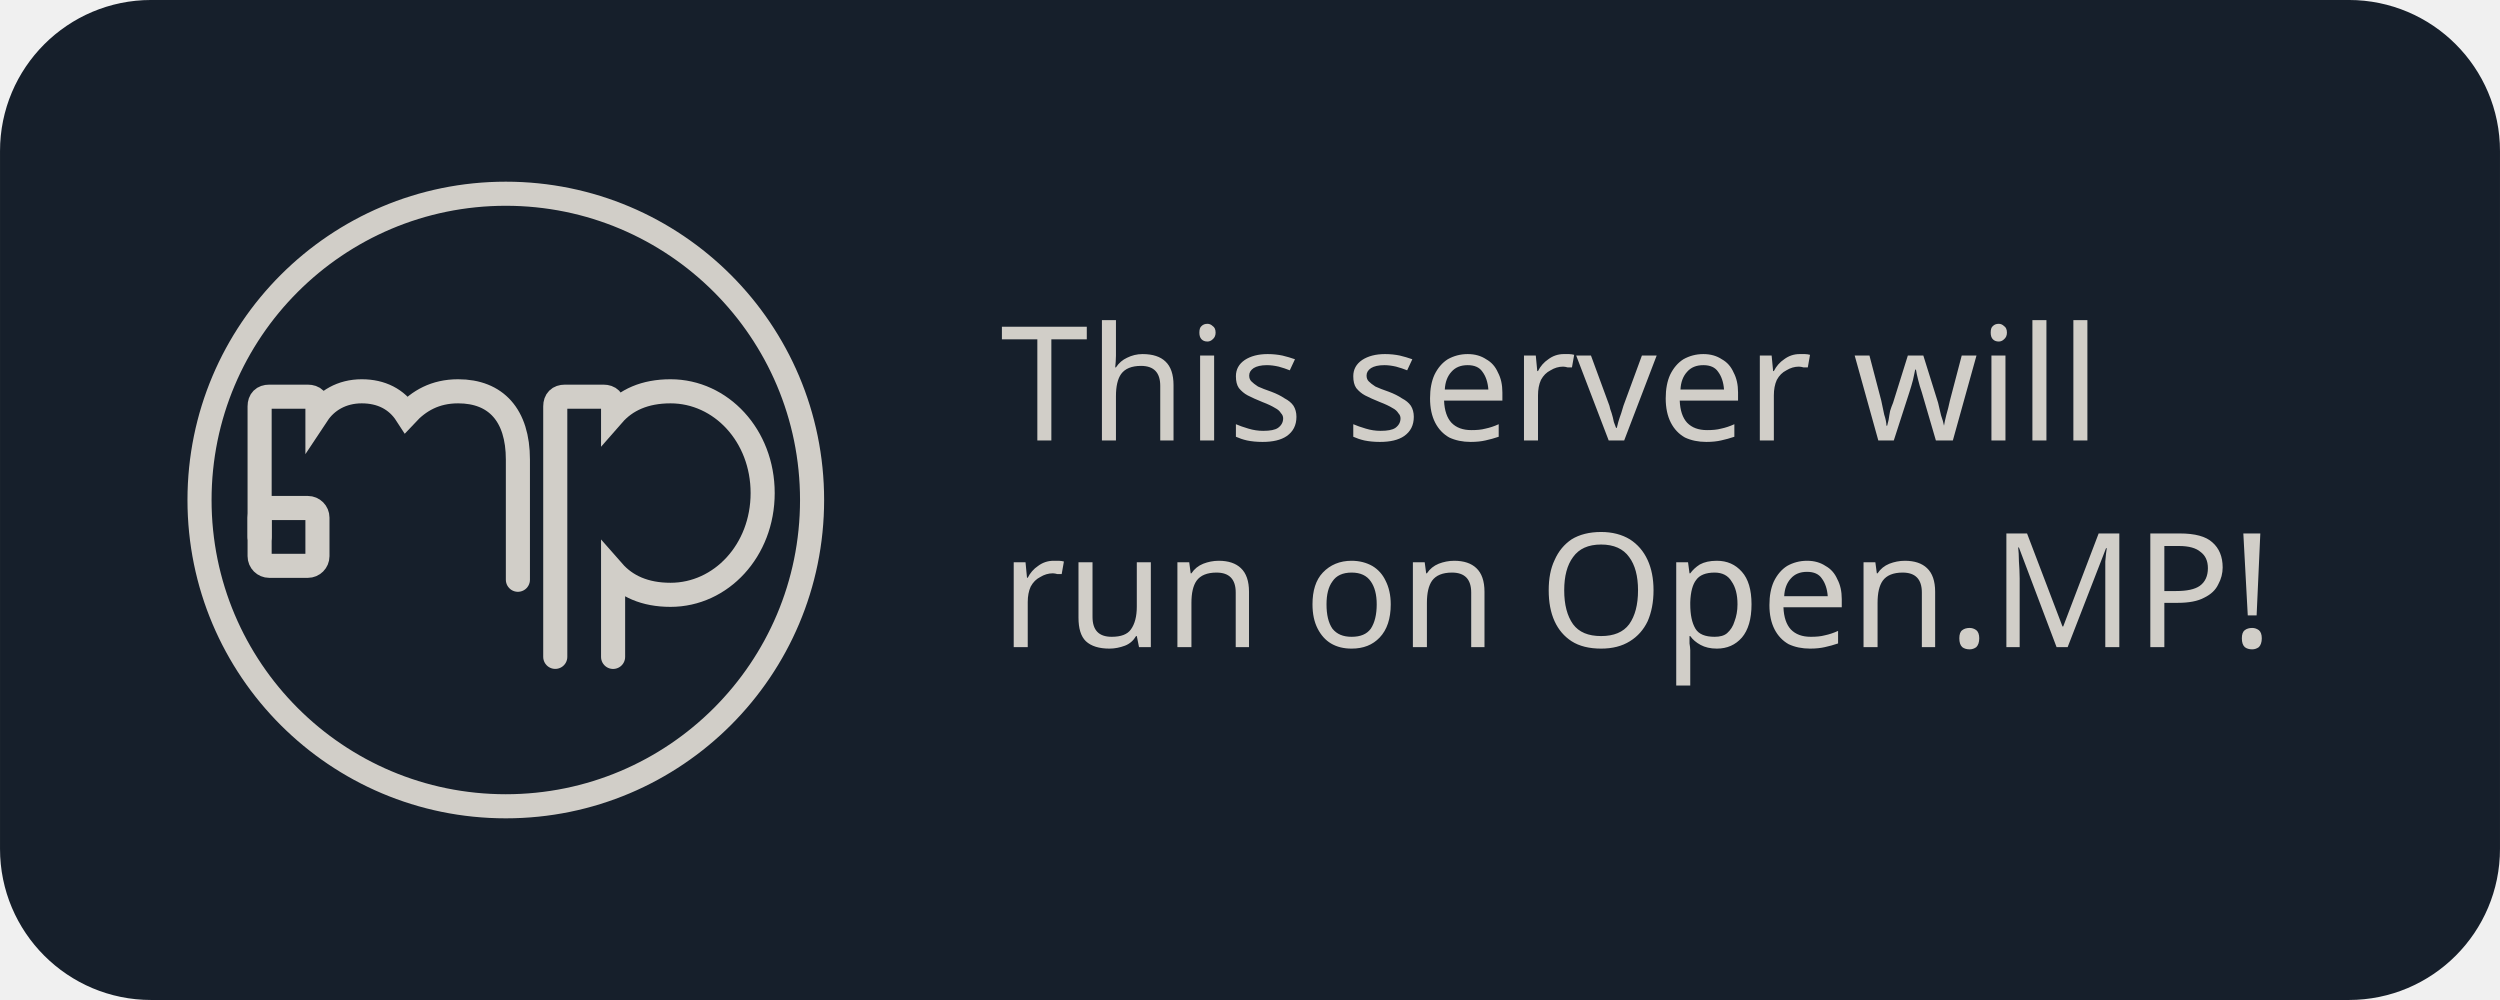
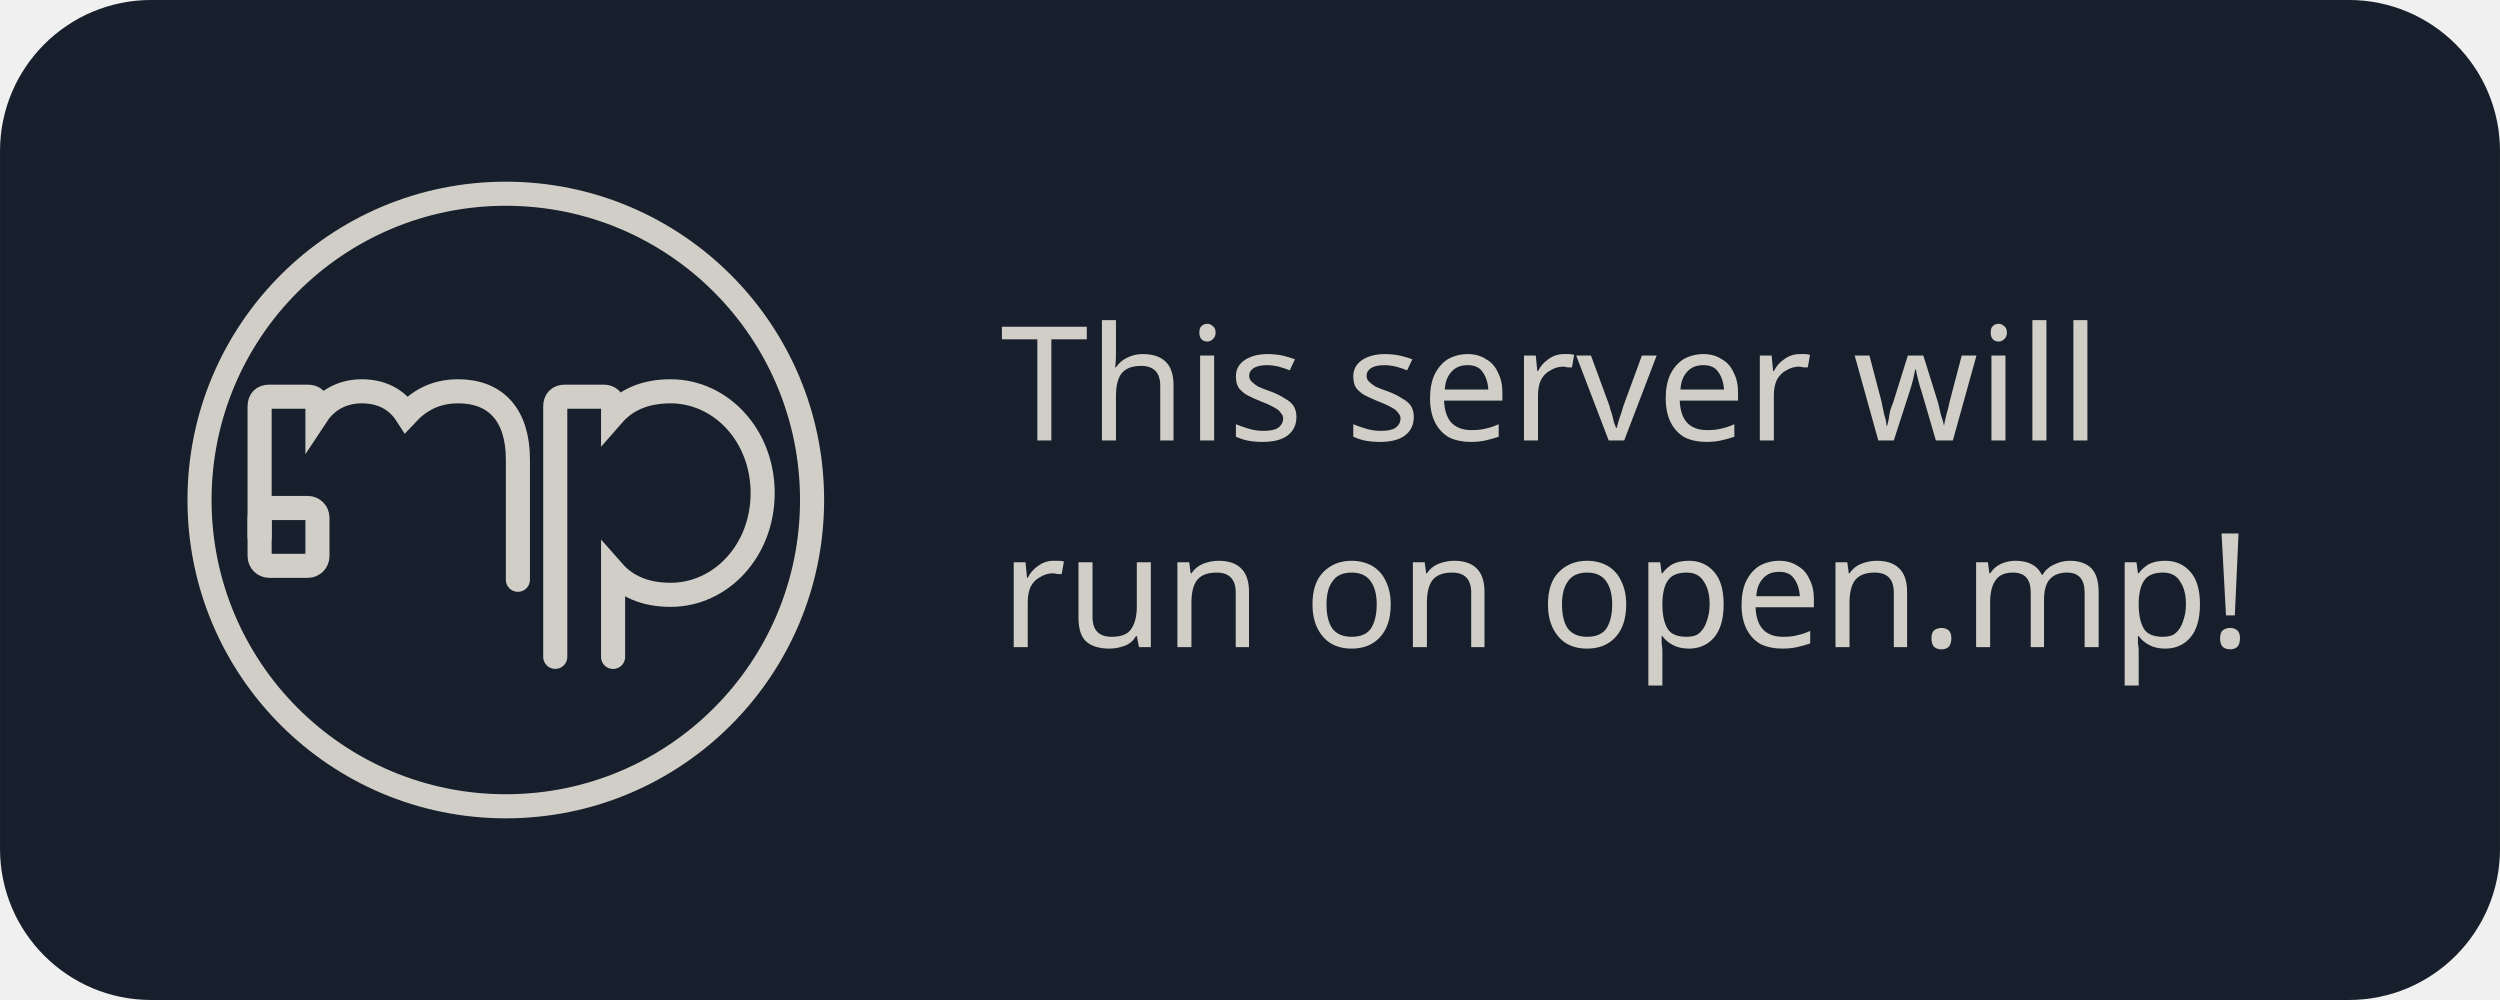
<svg xmlns="http://www.w3.org/2000/svg" width="200" height="80" viewBox="0 0 52.917 21.167" version="1.1" id="svg8">
  <defs id="defs2">
    <style id="style6109">.cls-1{fill:#fff;}.cls-1,.cls-2,.cls-4{stroke:#000;stroke-width:20px;}.cls-1,.cls-3,.cls-4{stroke-linejoin:round;}.cls-2,.cls-3,.cls-4{fill:none;}.cls-2{stroke-linecap:round;stroke-miterlimit:10;}.cls-3{stroke:#fff;stroke-width:50px;}</style>
  </defs>
  <g id="layer1" transform="translate(0,-275.8333)">
    <rect style="opacity:1;fill:#161f2b;fill-opacity:1;fill-rule:nonzero;stroke:#282828;stroke-width:0;stroke-linecap:butt;stroke-linejoin:miter;stroke-miterlimit:4;stroke-dasharray:none;stroke-dashoffset:0;stroke-opacity:1;paint-order:normal" id="rect815" width="52.917" height="21.167" x="2.8055059e-08" y="275.833" ry="3.2" />
  </g>
  <g id="layer2" transform="translate(0,-58.83334)">
    <path style="fill:none;stroke:#d1cec8;stroke-width:0.51px;stroke-linecap:round;stroke-miterlimit:10;stroke-opacity:1" class="cls-2" d="m 5.495,70.198 v -2.764 c 0,-0.131 0.073,-0.204 0.204,-0.204 h 0.816 c 0.131,0 0.204,0.073 0.204,0.204 v 0.166 c 0.187,-0.282 0.512,-0.484 0.938,-0.484 0.412,0 0.739,0.166 0.946,0.486 0.264,-0.283 0.604,-0.486 1.094,-0.486 v 0 c 0.8,0 1.265,0.506 1.265,1.444 v 2.545" id="path6117" />
    <path style="fill:none;fill-opacity:1;stroke:#d1cec8;stroke-width:0.51px;stroke-linejoin:round;stroke-opacity:1" class="cls-4" d="m 5.495,70.606 v -0.816 a 0.204,0.204 0 0 1 0.204,-0.204 h 0.816 a 0.204,0.204 0 0 1 0.204,0.204 v 0.816 A 0.204,0.204 0 0 1 6.515,70.81 H 5.699 A 0.204,0.204 0 0 1 5.495,70.606 Z" id="path6121" />
    <path style="fill:none;stroke:#d1cec8;stroke-width:0.51px;stroke-linecap:round;stroke-miterlimit:10;stroke-opacity:1" class="cls-2" d="m 11.753,72.737 v -5.303 c 0,-0.131 0.073,-0.204 0.204,-0.204 h 0.816 c 0.131,0 0.204,0.073 0.204,0.204 v 0.177 c 0.272,-0.311 0.67,-0.495 1.216,-0.495 1.069,0 1.95,0.938 1.95,2.154 0,1.216 -0.881,2.154 -1.95,2.154 -0.546,0 -0.943,-0.184 -1.216,-0.495 v 1.809" id="path6123" />
    <circle style="fill:none;stroke:#d1cec8;stroke-width:0.51px;stroke-linejoin:round;stroke-opacity:1" class="cls-4" cx="10.706" cy="69.417" id="circle6125" r="6.483" />
  </g>
  <g id="layer3" transform="translate(0,-58.83334)">
    <text xml:space="preserve" style="font-style:normal;font-variant:normal;font-weight:normal;font-stretch:normal;font-size:3.36px;line-height:1.3;font-family:sans-serif;-inkscape-font-specification:'sans-serif, Normal';font-variant-ligatures:normal;font-variant-caps:normal;font-variant-numeric:normal;font-feature-settings:normal;text-align:start;letter-spacing:0px;word-spacing:0px;writing-mode:lr-tb;text-anchor:start;fill:#000000;fill-opacity:1;stroke:none;stroke-width:0.07" x="21.177" y="68.16" id="text6144">
      <tspan x="21.177" y="68.16" style="font-style:normal;font-variant:normal;font-weight:normal;font-stretch:normal;font-size:3.36px;line-height:1.3;font-family:sans-serif;-inkscape-font-specification:'sans-serif, Normal';font-variant-ligatures:normal;font-variant-caps:normal;font-variant-numeric:normal;font-feature-settings:normal;text-align:start;writing-mode:lr-tb;text-anchor:start;fill:#d1cec8;fill-opacity:1;stroke-width:0.07" id="tspan6148">This server will</tspan>
-       <tspan x="21.177" y="72.528" style="font-style:normal;font-variant:normal;font-weight:normal;font-stretch:normal;font-size:3.36px;line-height:1.3;font-family:sans-serif;-inkscape-font-specification:'sans-serif, Normal';font-variant-ligatures:normal;font-variant-caps:normal;font-variant-numeric:normal;font-feature-settings:normal;text-align:start;writing-mode:lr-tb;text-anchor:start;fill:#d1cec8;fill-opacity:1;stroke-width:0.07" id="tspan6152">run on Open.MP!</tspan>
+       <tspan x="21.177" y="72.528" style="font-style:normal;font-variant:normal;font-weight:normal;font-stretch:normal;font-size:3.36px;line-height:1.3;font-family:sans-serif;-inkscape-font-specification:'sans-serif, Normal';font-variant-ligatures:normal;font-variant-caps:normal;font-variant-numeric:normal;font-feature-settings:normal;text-align:start;writing-mode:lr-tb;text-anchor:start;fill:#d1cec8;fill-opacity:1;stroke-width:0.07" id="tspan6152">run on open.mp!</tspan>
      <tspan x="21.177" y="76.896" style="font-style:normal;font-variant:normal;font-weight:normal;font-stretch:normal;font-size:3.36px;line-height:1.3;font-family:sans-serif;-inkscape-font-specification:'sans-serif, Normal';font-variant-ligatures:normal;font-variant-caps:normal;font-variant-numeric:normal;font-feature-settings:normal;text-align:start;writing-mode:lr-tb;text-anchor:start;fill:#d1cec8;fill-opacity:1;stroke-width:0.07" id="tspan6146" />
    </text>
  </g>
</svg>
